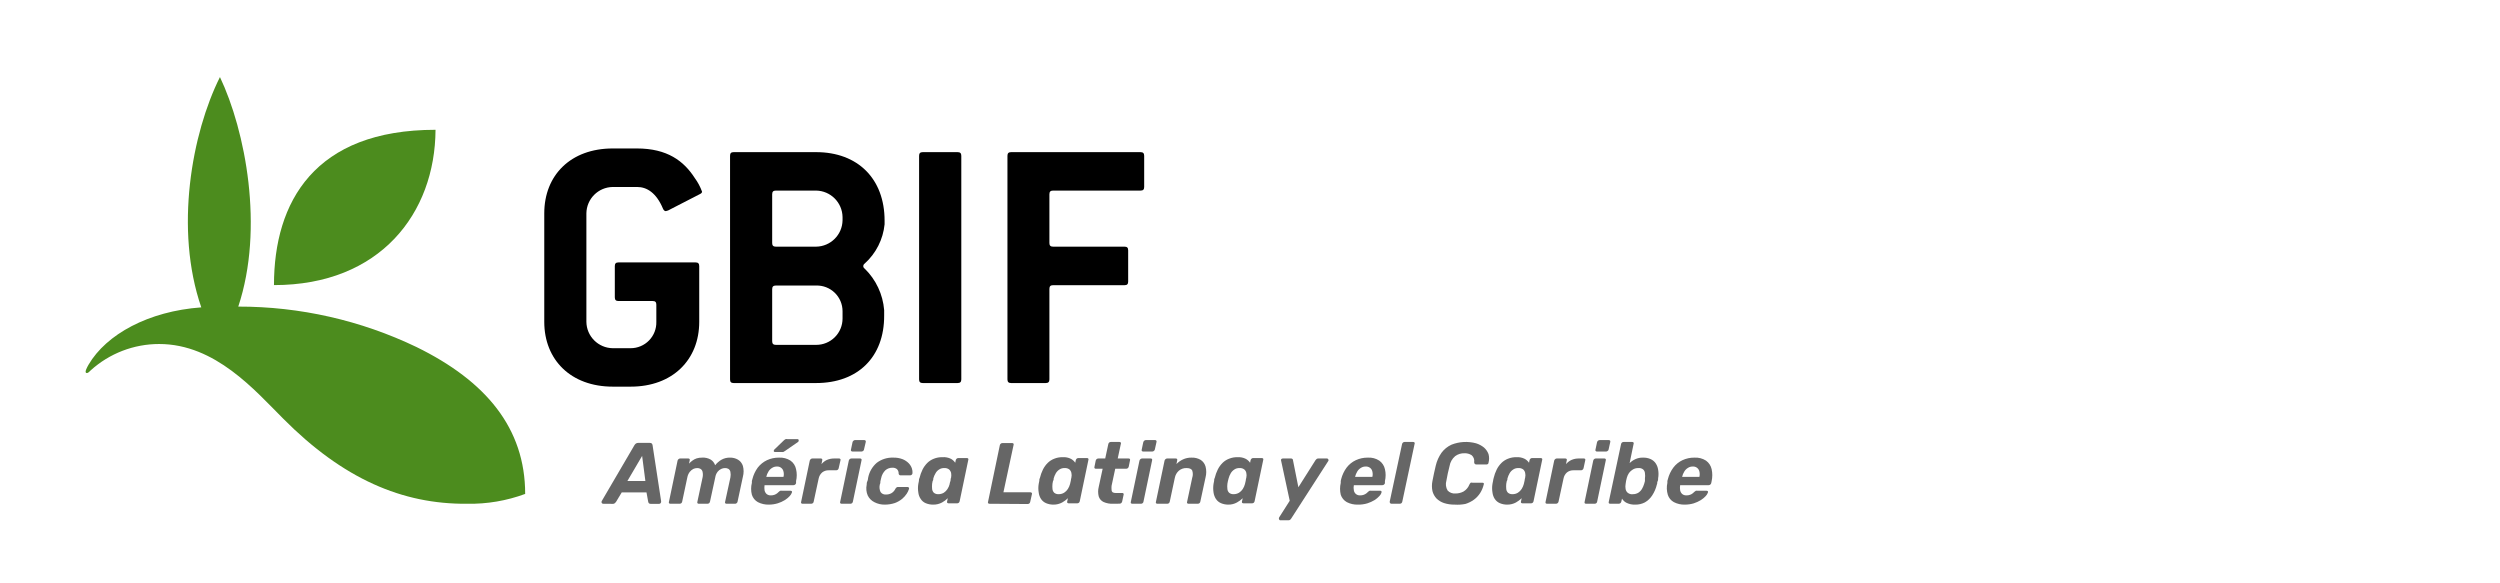
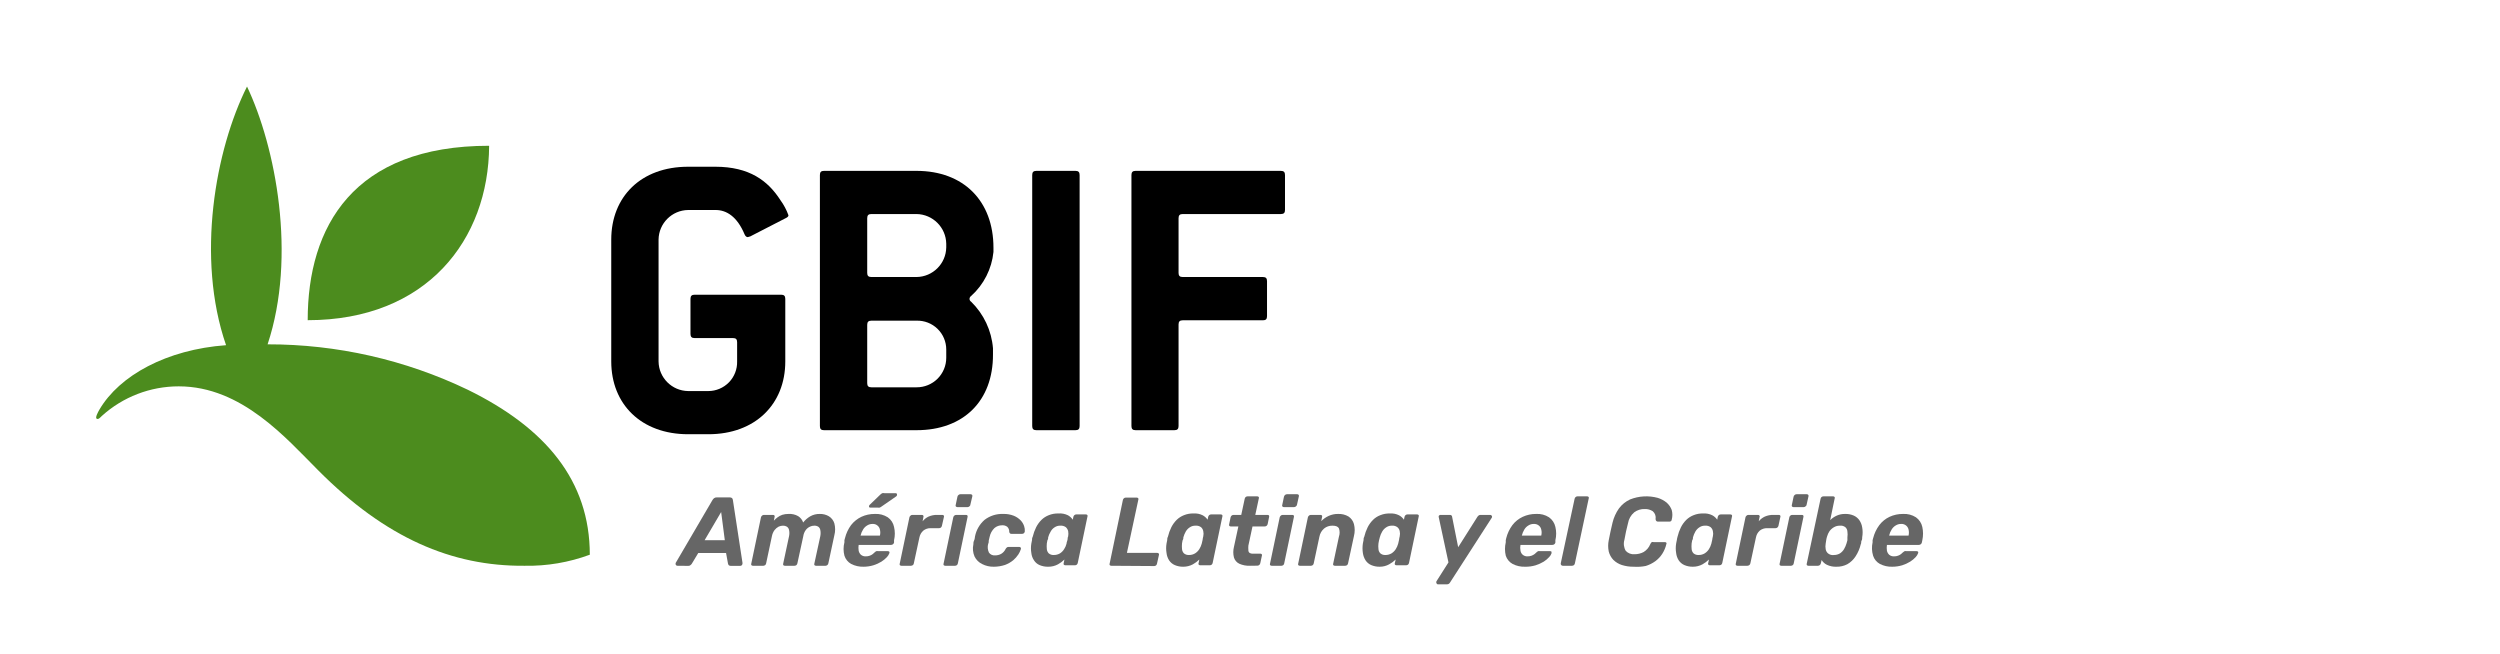
- <svg xmlns="http://www.w3.org/2000/svg" id="Layer_1" data-name="Layer 1" width="292" height="68" viewBox="0 0 292 68">
+ <svg xmlns="http://www.w3.org/2000/svg" id="Layer_1" data-name="Layer 1" width="260" height="68" viewBox="0 0 260 68">
  <defs>
    <style>.cls-1{fill:#4c8c1e;}.cls-2{fill:#666;}</style>
  </defs>
  <path class="cls-1" d="M32,33.3c0-9.72,4.74-18.14,18.87-18.14C50.82,24.91,44.4,33.3,32,33.3" />
  <path class="cls-1" d="M54.57,58.84a18.55,18.55,0,0,0,6.77-1.15c0-7.69-4.59-13.19-12.7-17.16a48,48,0,0,0-20.81-4.72c3.05-9.18.83-20.56-2.14-26.81-3.28,6.55-5.33,17.77-2.18,26.9-6.18.45-11.09,3.15-13.17,6.7-.16.28-.47.85-.28.95s.39-.16.53-.29a11.91,11.91,0,0,1,8-3.08c6.57,0,11.21,5.45,14.49,8.72,7,7.05,13.93,10,21.45,9.94" />
  <path d="M81.71,22.69l-3.42,1.76a1.42,1.42,0,0,1-.52.21c-.12,0-.25-.08-.34-.3-.77-1.84-1.88-2.52-3-2.52H71.57a3.12,3.12,0,0,0-3.08,3.08V37.59a3.12,3.12,0,0,0,3.08,3.08h2.09a3,3,0,0,0,3-3.08v-2c0-.3-.12-.43-.42-.43h-4c-.3,0-.43-.13-.43-.43V31.08c0-.3.13-.43.43-.43h9c.3,0,.43.13.43.43v6.51c0,4.45-3.13,7.57-8,7.57H71.57c-4.88,0-8-3.12-8-7.57V24.92c0-4.45,3.08-7.58,8-7.58h2.82c3.55,0,5.48,1.46,6.77,3.47A6.27,6.27,0,0,1,82,22.39C82,22.52,81.88,22.61,81.71,22.69Z" />
  <path d="M95.32,44.74H85.69c-.3,0-.42-.13-.42-.43V18.2c0-.3.12-.43.42-.43h9.63c4.88,0,8,3.12,8,8v.43A7.13,7.13,0,0,1,101,30.78a.38.38,0,0,0-.17.3.35.35,0,0,0,.17.3,7.63,7.63,0,0,1,2.27,4.84v.64C103.29,41.7,100.2,44.74,95.32,44.74Zm3.09-19.39a3.14,3.14,0,0,0-3.09-3.09h-4.7c-.3,0-.43.13-.43.43v5.7c0,.29.13.42.43.42h4.7a3.13,3.13,0,0,0,3.09-3.08Zm0,11a3,3,0,0,0-3.09-3h-4.7c-.3,0-.43.13-.43.43v6.07c0,.3.13.43.43.43h4.7a3.07,3.07,0,0,0,3.09-3.08Z" />
  <path d="M111.85,44.74h-4.07c-.3,0-.43-.13-.43-.43V18.2c0-.3.13-.43.43-.43h4.07c.3,0,.43.13.43.43V44.31C112.28,44.61,112.15,44.74,111.85,44.74Z" />
  <path d="M133.21,22.26H123c-.3,0-.43.13-.43.43v5.7c0,.29.13.42.43.42h8.35c.3,0,.42.13.42.43v3.64c0,.3-.12.43-.42.43H123c-.3,0-.43.13-.43.43V44.31c0,.3-.13.43-.43.43H118.1c-.3,0-.43-.13-.43-.43V18.2c0-.3.13-.43.43-.43h15.11c.3,0,.43.13.43.43v3.64C133.64,22.14,133.51,22.26,133.21,22.26Z" />
  <path class="cls-2" d="M70.45,58.84a.18.18,0,0,1-.17-.1.23.23,0,0,1,0-.21L74.1,52a.61.61,0,0,1,.17-.19.41.41,0,0,1,.27-.08H75.9a.33.33,0,0,1,.24.08.41.41,0,0,1,.08.19l1,6.54a.29.29,0,0,1-.06.23.22.22,0,0,1-.18.08H76a.29.29,0,0,1-.21-.07.38.38,0,0,1-.08-.17l-.2-1.1H72.62l-.68,1.13a.62.62,0,0,1-.14.14.29.29,0,0,1-.22.07Zm2.83-2.66h2.1L75,53.25Z" />
  <path class="cls-2" d="M78.3,58.84a.22.22,0,0,1-.16-.07.21.21,0,0,1,0-.19l1-4.78a.31.31,0,0,1,.12-.18.28.28,0,0,1,.19-.07h.94a.18.18,0,0,1,.16.07.22.22,0,0,1,0,.18l-.07.35a2.57,2.57,0,0,1,.39-.35,1.75,1.75,0,0,1,.49-.26,2.08,2.08,0,0,1,.65-.09,1.79,1.79,0,0,1,1,.23,1.26,1.26,0,0,1,.52.66,2.61,2.61,0,0,1,.73-.64,1.93,1.93,0,0,1,1-.25,1.78,1.78,0,0,1,.94.24,1.32,1.32,0,0,1,.57.73,2.42,2.42,0,0,1,0,1.26l-.62,2.9a.29.29,0,0,1-.11.19.31.31,0,0,1-.18.07h-1a.22.22,0,0,1-.16-.07.21.21,0,0,1,0-.19l.61-2.81a1.67,1.67,0,0,0,0-.66.53.53,0,0,0-.22-.34.73.73,0,0,0-.41-.1,1,1,0,0,0-.44.1,1.14,1.14,0,0,0-.43.34,1.43,1.43,0,0,0-.27.66l-.61,2.81a.39.39,0,0,1-.1.19.35.35,0,0,1-.2.07h-1a.21.21,0,0,1-.17-.07.24.24,0,0,1,0-.19l.6-2.81a1.53,1.53,0,0,0,0-.66.54.54,0,0,0-.23-.34.72.72,0,0,0-.4-.1,1.12,1.12,0,0,0-.45.1,1.35,1.35,0,0,0-.42.35,1.52,1.52,0,0,0-.28.64l-.6,2.82a.32.32,0,0,1-.1.19.37.37,0,0,1-.19.07Z" />
  <path class="cls-2" d="M89.81,58.94a2.67,2.67,0,0,1-1.29-.29,1.5,1.5,0,0,1-.7-.86,2.76,2.76,0,0,1,0-1.39c0-.06,0-.13,0-.22a1.62,1.62,0,0,1,.06-.22,3.82,3.82,0,0,1,.63-1.35,3,3,0,0,1,1.07-.86,3.26,3.26,0,0,1,1.4-.3,2.25,2.25,0,0,1,1.35.35,1.6,1.6,0,0,1,.65,1,3,3,0,0,1,0,1.39l0,.24a.3.3,0,0,1-.11.17.31.31,0,0,1-.2.07H89.3v0s0,0,0,0a2,2,0,0,0,0,.6.8.8,0,0,0,.24.43.72.72,0,0,0,.49.16,1.11,1.11,0,0,0,.43-.07,1.14,1.14,0,0,0,.31-.17,2,2,0,0,0,.2-.18.6.6,0,0,1,.17-.12.44.44,0,0,1,.19,0h1a.21.21,0,0,1,.16.06.17.17,0,0,1,0,.16,1.18,1.18,0,0,1-.25.4,2.85,2.85,0,0,1-.57.47,3.65,3.65,0,0,1-.84.38A3.59,3.59,0,0,1,89.81,58.94Zm-.3-3.24h2v0a1.24,1.24,0,0,0,0-.63.71.71,0,0,0-.26-.42.72.72,0,0,0-.5-.16,1,1,0,0,0-.57.16,1.21,1.21,0,0,0-.42.42,2,2,0,0,0-.26.63Zm1-2.91c-.11,0-.15-.06-.13-.17a.26.26,0,0,1,.08-.13l1.09-1.05a.84.84,0,0,1,.21-.15.41.41,0,0,1,.21,0h1.17q.16,0,.15.18a.19.19,0,0,1-.08.15l-1.53,1.06a.77.77,0,0,1-.19.11.6.6,0,0,1-.21,0Z" />
  <path class="cls-2" d="M93.74,58.84a.22.22,0,0,1-.16-.07.21.21,0,0,1,0-.19l1-4.78a.3.3,0,0,1,.11-.17.25.25,0,0,1,.19-.08h1a.16.16,0,0,1,.15.08.21.21,0,0,1,0,.17l-.08.41a1.81,1.81,0,0,1,.61-.48,2.11,2.11,0,0,1,.91-.18H98a.19.19,0,0,1,.16.07.22.22,0,0,1,0,.18l-.2.88a.32.32,0,0,1-.1.18.28.28,0,0,1-.19.07h-.89a1.17,1.17,0,0,0-.75.25,1.26,1.26,0,0,0-.41.71l-.58,2.69a.27.27,0,0,1-.1.19.37.37,0,0,1-.2.07Z" />
  <path class="cls-2" d="M98.3,58.84a.22.22,0,0,1-.16-.07.21.21,0,0,1,0-.19l1-4.78a.34.34,0,0,1,.11-.18.32.32,0,0,1,.2-.07h1a.19.19,0,0,1,.17.07.27.27,0,0,1,0,.18l-1,4.78a.32.32,0,0,1-.1.19.34.34,0,0,1-.19.07Zm1.27-6.1a.21.21,0,0,1-.17-.08.21.21,0,0,1,0-.18l.17-.81a.29.29,0,0,1,.11-.19.28.28,0,0,1,.2-.08h1.06a.2.2,0,0,1,.17.08.24.24,0,0,1,0,.19l-.19.81a.21.21,0,0,1-.1.18.29.29,0,0,1-.19.08Z" />
  <path class="cls-2" d="M103.36,58.94a2.53,2.53,0,0,1-1.22-.28,1.68,1.68,0,0,1-.79-.79,2.08,2.08,0,0,1-.12-1.26c0-.11,0-.25.08-.41s.06-.3.09-.41a3.08,3.08,0,0,1,1-1.73,3,3,0,0,1,1.93-.61,2.8,2.8,0,0,1,1.11.19,2.11,2.11,0,0,1,.71.48,1.6,1.6,0,0,1,.36.6,1.41,1.41,0,0,1,.07.55.31.31,0,0,1-.09.18.28.28,0,0,1-.19.07h-1.11a.18.18,0,0,1-.15-.05.24.24,0,0,1-.08-.16.68.68,0,0,0-.2-.52.79.79,0,0,0-.54-.16,1.21,1.21,0,0,0-.8.29,1.76,1.76,0,0,0-.5.92l-.09.38c0,.12,0,.24-.06.34a1.32,1.32,0,0,0,.08.91.69.69,0,0,0,.63.29,1.28,1.28,0,0,0,.63-.15,1.17,1.17,0,0,0,.47-.51.45.45,0,0,1,.13-.16.24.24,0,0,1,.18-.06H106a.18.18,0,0,1,.16.08.19.19,0,0,1,0,.18,2.16,2.16,0,0,1-.25.52,2.85,2.85,0,0,1-.53.6,3,3,0,0,1-.85.49A3.74,3.74,0,0,1,103.36,58.94Z" />
  <path class="cls-2" d="M109,58.94a2.16,2.16,0,0,1-.88-.17,1.27,1.27,0,0,1-.58-.49,1.65,1.65,0,0,1-.28-.76,3,3,0,0,1,0-1,2.7,2.7,0,0,1,.07-.35c0-.11,0-.22.07-.34a4.64,4.64,0,0,1,.36-1,3,3,0,0,1,.55-.76,2.26,2.26,0,0,1,.76-.49,2.5,2.5,0,0,1,1-.18,1.92,1.92,0,0,1,1,.19,1.48,1.48,0,0,1,.5.46l.06-.3a.34.34,0,0,1,.11-.18.28.28,0,0,1,.19-.07h1a.18.18,0,0,1,.16.07.22.22,0,0,1,0,.18l-1,4.78a.32.32,0,0,1-.1.19.32.32,0,0,1-.19.07h-1a.24.24,0,0,1-.17-.07.24.24,0,0,1,0-.19l.07-.34a2.93,2.93,0,0,1-.67.5A2.09,2.09,0,0,1,109,58.94Zm.58-1.22a1.24,1.24,0,0,0,.66-.17,1.39,1.39,0,0,0,.43-.44,1.8,1.8,0,0,0,.25-.57c0-.13.07-.26.1-.39s0-.25.07-.37a1.63,1.63,0,0,0,0-.54.82.82,0,0,0-.24-.41.83.83,0,0,0-.56-.16,1,1,0,0,0-.61.17,1.16,1.16,0,0,0-.41.44,2.32,2.32,0,0,0-.26.6c0,.1,0,.2-.08.31a2,2,0,0,0-.06.32,3.11,3.11,0,0,0,0,.6.72.72,0,0,0,.2.44A.75.75,0,0,0,109.6,57.72Z" />
  <path class="cls-2" d="M115.57,58.84a.22.22,0,0,1-.16-.07.21.21,0,0,1,0-.19L116.78,52a.29.29,0,0,1,.11-.18.28.28,0,0,1,.19-.07h1.14a.2.2,0,0,1,.16.07.22.22,0,0,1,0,.18l-1.18,5.5h3.15a.2.2,0,0,1,.17.08.21.21,0,0,1,0,.18l-.19.85a.32.32,0,0,1-.1.19.32.32,0,0,1-.19.07Z" />
  <path class="cls-2" d="M123.06,58.94a2.16,2.16,0,0,1-.88-.17,1.35,1.35,0,0,1-.59-.49,1.76,1.76,0,0,1-.27-.76,3,3,0,0,1,0-1,2.7,2.7,0,0,1,.07-.35c0-.11,0-.22.07-.34a4.64,4.64,0,0,1,.36-1,3,3,0,0,1,.55-.76,2.26,2.26,0,0,1,.76-.49,2.47,2.47,0,0,1,1-.18,1.85,1.85,0,0,1,.95.19,1.43,1.43,0,0,1,.51.46l.06-.3a.34.34,0,0,1,.11-.18.28.28,0,0,1,.19-.07h1a.19.19,0,0,1,.17.07.22.22,0,0,1,0,.18l-1,4.78a.32.32,0,0,1-.1.19.34.34,0,0,1-.19.07h-1a.22.22,0,0,1-.17-.07.2.2,0,0,1,0-.19l.07-.34a3.16,3.16,0,0,1-.67.5A2.09,2.09,0,0,1,123.06,58.94Zm.58-1.22a1.18,1.18,0,0,0,.65-.17,1.42,1.42,0,0,0,.44-.44,2.06,2.06,0,0,0,.25-.57,2.74,2.74,0,0,0,.09-.39c0-.13.05-.25.07-.37a1.23,1.23,0,0,0,0-.54.73.73,0,0,0-.23-.41.83.83,0,0,0-.56-.16,1,1,0,0,0-.61.17,1.27,1.27,0,0,0-.42.44,2.7,2.7,0,0,0-.25.6c0,.1,0,.2-.08.31a2,2,0,0,0-.06.32,3.11,3.11,0,0,0,0,.6.72.72,0,0,0,.2.44A.75.75,0,0,0,123.64,57.72Z" />
  <path class="cls-2" d="M130,58.84a2.5,2.5,0,0,1-1.11-.21,1.06,1.06,0,0,1-.56-.65,2.25,2.25,0,0,1,0-1.1l.46-2.13H128a.18.18,0,0,1-.16-.07.24.24,0,0,1,0-.19l.14-.69a.34.34,0,0,1,.11-.18.32.32,0,0,1,.2-.07h.8l.36-1.68a.32.32,0,0,1,.1-.18.31.31,0,0,1,.2-.07h1a.19.19,0,0,1,.16.07.19.19,0,0,1,0,.18l-.36,1.68h1.27a.18.18,0,0,1,.16.07.27.27,0,0,1,0,.18l-.14.69a.33.33,0,0,1-.11.19.29.29,0,0,1-.2.07h-1.27l-.43,2a2.68,2.68,0,0,0,0,.45.36.36,0,0,0,.1.28.58.58,0,0,0,.37.1h.77a.18.18,0,0,1,.16.07.2.2,0,0,1,0,.17l-.16.75a.33.33,0,0,1-.11.19.29.29,0,0,1-.19.07Z" />
  <path class="cls-2" d="M132.25,58.84a.22.22,0,0,1-.16-.07.21.21,0,0,1,0-.19l1-4.78a.36.36,0,0,1,.12-.18.28.28,0,0,1,.19-.07h1a.18.18,0,0,1,.16.07.27.27,0,0,1,0,.18l-1,4.78a.27.27,0,0,1-.1.19.32.32,0,0,1-.19.07Zm1.27-6.1a.18.18,0,0,1-.16-.08.21.21,0,0,1,0-.18l.17-.81a.33.33,0,0,1,.11-.19.3.3,0,0,1,.2-.08h1.07a.18.18,0,0,1,.16.08.24.24,0,0,1,0,.19l-.18.81a.25.25,0,0,1-.11.18.29.29,0,0,1-.19.08Z" />
  <path class="cls-2" d="M135.18,58.84a.22.22,0,0,1-.16-.07.21.21,0,0,1,0-.19l1-4.78a.31.31,0,0,1,.12-.18.28.28,0,0,1,.19-.07h1a.19.19,0,0,1,.16.07.27.27,0,0,1,0,.18l-.08.4a2.49,2.49,0,0,1,.76-.54,2.26,2.26,0,0,1,1-.21,1.94,1.94,0,0,1,1.08.27,1.37,1.37,0,0,1,.56.78,2.51,2.51,0,0,1,0,1.25l-.61,2.83a.32.32,0,0,1-.1.19.37.37,0,0,1-.2.07h-1.08a.22.22,0,0,1-.16-.07.21.21,0,0,1,0-.19l.59-2.77a1.33,1.33,0,0,0,0-.86c-.1-.19-.32-.28-.67-.28a1.32,1.32,0,0,0-.88.3,1.47,1.47,0,0,0-.48.84l-.59,2.77a.32.32,0,0,1-.1.19.34.34,0,0,1-.19.07Z" />
  <path class="cls-2" d="M143.49,58.94a2.16,2.16,0,0,1-.88-.17,1.35,1.35,0,0,1-.59-.49,1.91,1.91,0,0,1-.28-.76,3.28,3.28,0,0,1,0-1,2.7,2.7,0,0,1,.07-.35c0-.11,0-.22.07-.34a4.64,4.64,0,0,1,.36-1,3,3,0,0,1,.55-.76,2.16,2.16,0,0,1,.76-.49,2.47,2.47,0,0,1,1-.18,1.85,1.85,0,0,1,.95.19,1.43,1.43,0,0,1,.51.46l.06-.3a.34.34,0,0,1,.11-.18.28.28,0,0,1,.19-.07h1a.19.19,0,0,1,.17.07.22.22,0,0,1,0,.18l-1,4.78a.32.32,0,0,1-.1.19.35.35,0,0,1-.2.07h-1a.22.22,0,0,1-.17-.07.24.24,0,0,1,0-.19l.08-.34a3,3,0,0,1-.68.5A2,2,0,0,1,143.49,58.94Zm.58-1.22a1.21,1.21,0,0,0,.65-.17,1.42,1.42,0,0,0,.44-.44,2.06,2.06,0,0,0,.25-.57l.09-.39c0-.13.05-.25.07-.37a1.23,1.23,0,0,0,0-.54.7.7,0,0,0-.24-.41.8.8,0,0,0-.55-.16,1,1,0,0,0-.61.17,1.27,1.27,0,0,0-.42.44,2.3,2.3,0,0,0-.25.6,2.81,2.81,0,0,0-.08.31,2,2,0,0,0-.06.32,2.47,2.47,0,0,0,0,.6.67.67,0,0,0,.2.44A.73.73,0,0,0,144.07,57.72Z" />
  <path class="cls-2" d="M149.56,60.77a.15.15,0,0,1-.16-.11.21.21,0,0,1,0-.22l1.24-1.95-1-4.65a.24.24,0,0,1,0-.2.24.24,0,0,1,.22-.09h.92a.24.24,0,0,1,.18.06.2.2,0,0,1,.06.14l.63,3.16,2-3.16a.57.57,0,0,1,.13-.14.32.32,0,0,1,.2-.06h1a.16.16,0,0,1,.16.09.18.18,0,0,1,0,.21l-4.33,6.72a.53.53,0,0,1-.12.14.35.35,0,0,1-.21.06Z" />
  <path class="cls-2" d="M158.6,58.94a2.62,2.62,0,0,1-1.29-.29,1.52,1.52,0,0,1-.71-.86,3,3,0,0,1,0-1.39c0-.06,0-.13,0-.22a1.88,1.88,0,0,1,.05-.22,3.84,3.84,0,0,1,.64-1.35,2.89,2.89,0,0,1,1.07-.86,3.23,3.23,0,0,1,1.4-.3,2.2,2.2,0,0,1,1.34.35,1.66,1.66,0,0,1,.66,1,3,3,0,0,1,0,1.39l0,.24a.3.3,0,0,1-.11.17.31.31,0,0,1-.21.07h-3.31a.08.08,0,0,1,0,0,.06.06,0,0,1,0,0,1.51,1.51,0,0,0,0,.6.69.69,0,0,0,.24.43.71.71,0,0,0,.49.16,1.14,1.14,0,0,0,.43-.07,1.31,1.31,0,0,0,.31-.17l.2-.18a.6.6,0,0,1,.17-.12.42.42,0,0,1,.18,0h1.06a.18.18,0,0,1,.15.06s0,.09,0,.16a1,1,0,0,1-.25.4,2.77,2.77,0,0,1-.56.47,4.09,4.09,0,0,1-.84.38A3.59,3.59,0,0,1,158.6,58.94Zm-.31-3.24h2v0a1.24,1.24,0,0,0,0-.63.71.71,0,0,0-.26-.42.76.76,0,0,0-.51-.16,1,1,0,0,0-.57.16,1.21,1.21,0,0,0-.42.42,2.25,2.25,0,0,0-.26.63Z" />
  <path class="cls-2" d="M162.53,58.84a.22.22,0,0,1-.16-.07.21.21,0,0,1-.05-.19l1.44-6.71a.29.29,0,0,1,.11-.18.26.26,0,0,1,.18-.07h1a.19.19,0,0,1,.17.07.19.19,0,0,1,0,.18l-1.43,6.71a.32.32,0,0,1-.1.19.35.35,0,0,1-.2.07Z" />
  <path class="cls-2" d="M169.91,58.94a3.9,3.9,0,0,1-1.24-.18,2.28,2.28,0,0,1-.88-.53,2,2,0,0,1-.48-.87,2.89,2.89,0,0,1,0-1.18c.05-.28.11-.57.18-.89s.14-.63.21-.92a4.34,4.34,0,0,1,.67-1.49,3,3,0,0,1,1.16-.94,4.57,4.57,0,0,1,2.88-.16,2.78,2.78,0,0,1,.92.49,1.94,1.94,0,0,1,.53.77,1.91,1.91,0,0,1,0,1,.21.21,0,0,1-.07.15.25.25,0,0,1-.16.06h-1.18a.27.27,0,0,1-.19-.06.34.34,0,0,1-.08-.2.88.88,0,0,0-.29-.82,1.42,1.42,0,0,0-.84-.23,1.73,1.73,0,0,0-1.09.34,1.9,1.9,0,0,0-.65,1.15c-.15.56-.27,1.13-.37,1.71a1.44,1.44,0,0,0,.14,1.15,1.11,1.11,0,0,0,.91.35,2,2,0,0,0,.95-.23,1.69,1.69,0,0,0,.69-.82.63.63,0,0,1,.15-.21.31.31,0,0,1,.2,0h1.17a.2.2,0,0,1,.15.06.14.14,0,0,1,0,.15,3.24,3.24,0,0,1-.42,1,2.93,2.93,0,0,1-.72.77,3.41,3.41,0,0,1-1,.5A4.71,4.71,0,0,1,169.91,58.94Z" />
  <path class="cls-2" d="M176.06,58.94a2.16,2.16,0,0,1-.88-.17,1.35,1.35,0,0,1-.59-.49,1.76,1.76,0,0,1-.27-.76,3,3,0,0,1,0-1,2.7,2.7,0,0,1,.07-.35c0-.11.05-.22.07-.34a4.64,4.64,0,0,1,.36-1,3,3,0,0,1,.55-.76,2.26,2.26,0,0,1,.76-.49,2.47,2.47,0,0,1,1-.18,1.85,1.85,0,0,1,.95.19,1.43,1.43,0,0,1,.51.46l.06-.3a.34.34,0,0,1,.11-.18.28.28,0,0,1,.19-.07h1a.19.19,0,0,1,.17.07.22.22,0,0,1,0,.18l-1,4.78a.32.32,0,0,1-.1.19.34.34,0,0,1-.19.07h-1a.22.22,0,0,1-.17-.07.2.2,0,0,1,0-.19l.07-.34a3.16,3.16,0,0,1-.67.5A2.09,2.09,0,0,1,176.06,58.94Zm.58-1.22a1.18,1.18,0,0,0,.65-.17,1.42,1.42,0,0,0,.44-.44,2.06,2.06,0,0,0,.25-.57,2.74,2.74,0,0,0,.09-.39c0-.13.05-.25.07-.37a1.23,1.23,0,0,0,0-.54.73.73,0,0,0-.23-.41.83.83,0,0,0-.56-.16,1,1,0,0,0-.61.17,1.27,1.27,0,0,0-.42.44,2.7,2.7,0,0,0-.25.6c0,.1,0,.2-.08.31a2,2,0,0,0-.06.32,3.11,3.11,0,0,0,0,.6.72.72,0,0,0,.2.44A.75.75,0,0,0,176.64,57.72Z" />
  <path class="cls-2" d="M180.7,58.84a.24.24,0,0,1-.17-.07.24.24,0,0,1,0-.19l1-4.78a.3.3,0,0,1,.11-.17.26.26,0,0,1,.19-.08h1a.17.17,0,0,1,.16.08.17.17,0,0,1,0,.17l-.08.41a1.85,1.85,0,0,1,.62-.48,2.08,2.08,0,0,1,.91-.18H185a.17.17,0,0,1,.15.07.22.22,0,0,1,0,.18l-.19.88a.34.34,0,0,1-.11.18.28.28,0,0,1-.19.07h-.88a1.18,1.18,0,0,0-.76.25,1.25,1.25,0,0,0-.4.71l-.58,2.69a.33.33,0,0,1-.11.19.35.35,0,0,1-.2.07Z" />
  <path class="cls-2" d="M185.25,58.84a.22.22,0,0,1-.16-.07.24.24,0,0,1,0-.19l1-4.78a.29.29,0,0,1,.11-.18.28.28,0,0,1,.19-.07h1a.18.18,0,0,1,.16.07.27.27,0,0,1,0,.18l-1,4.78a.27.27,0,0,1-.1.19.32.32,0,0,1-.19.07Zm1.27-6.1a.18.18,0,0,1-.16-.08.21.21,0,0,1,0-.18l.17-.81a.33.33,0,0,1,.11-.19.3.3,0,0,1,.2-.08h1.07a.18.18,0,0,1,.16.08.24.24,0,0,1,0,.19l-.18.81a.22.22,0,0,1-.11.18.29.29,0,0,1-.19.08Z" />
  <path class="cls-2" d="M191,58.94a2.13,2.13,0,0,1-1-.2,1.29,1.29,0,0,1-.55-.5l-.08.34a.33.33,0,0,1-.11.19.34.34,0,0,1-.19.07h-1a.22.22,0,0,1-.16-.07.24.24,0,0,1,0-.19l1.43-6.71a.32.32,0,0,1,.1-.18.31.31,0,0,1,.2-.07h1a.19.19,0,0,1,.16.07.22.22,0,0,1,0,.18l-.46,2.22a2.35,2.35,0,0,1,.67-.46,2,2,0,0,1,.88-.18,2.07,2.07,0,0,1,.9.17,1.43,1.43,0,0,1,.59.49,1.79,1.79,0,0,1,.29.75,2.84,2.84,0,0,1,0,1c0,.13,0,.25-.07.37s0,.24-.08.37a4,4,0,0,1-.54,1.26,2.49,2.49,0,0,1-.86.82A2.34,2.34,0,0,1,191,58.94Zm-.28-1.22a1.2,1.2,0,0,0,.64-.17,1.36,1.36,0,0,0,.42-.44,2.72,2.72,0,0,0,.26-.6,3,3,0,0,0,.09-.32,1.76,1.76,0,0,0,0-.31,2.05,2.05,0,0,0,0-.6.65.65,0,0,0-.2-.44.75.75,0,0,0-.57-.17,1.18,1.18,0,0,0-.63.16,1.52,1.52,0,0,0-.46.41,1.89,1.89,0,0,0-.25.54,2.22,2.22,0,0,0-.09.37,2.63,2.63,0,0,0-.06.39,1.57,1.57,0,0,0,0,.57.74.74,0,0,0,.24.44A.81.81,0,0,0,190.76,57.72Z" />
  <path class="cls-2" d="M196.79,58.94a2.61,2.61,0,0,1-1.28-.29,1.48,1.48,0,0,1-.71-.86,2.76,2.76,0,0,1-.05-1.39c0-.06,0-.13,0-.22a1.62,1.62,0,0,1,.06-.22,3.84,3.84,0,0,1,.64-1.35,2.86,2.86,0,0,1,1.06-.86,3.26,3.26,0,0,1,1.4-.3,2.25,2.25,0,0,1,1.35.35,1.66,1.66,0,0,1,.66,1,3.25,3.25,0,0,1,0,1.39l-.05.24a.3.3,0,0,1-.11.17.31.31,0,0,1-.2.07h-3.32v0a.08.08,0,0,1,0,0,2,2,0,0,0,0,.6.8.8,0,0,0,.24.43.73.73,0,0,0,.5.16,1.09,1.09,0,0,0,.42-.07,1,1,0,0,0,.31-.17,2,2,0,0,0,.2-.18.78.78,0,0,1,.17-.12.47.47,0,0,1,.19,0h1.06a.2.2,0,0,1,.15.06.17.17,0,0,1,0,.16,1.18,1.18,0,0,1-.25.4,2.85,2.85,0,0,1-.57.47,3.77,3.77,0,0,1-.83.38A3.66,3.66,0,0,1,196.79,58.94Zm-.3-3.24h2v0a1.38,1.38,0,0,0,0-.63.74.74,0,0,0-.77-.58,1,1,0,0,0-.57.16,1.21,1.21,0,0,0-.42.42,2,2,0,0,0-.26.63Z" />
</svg>
